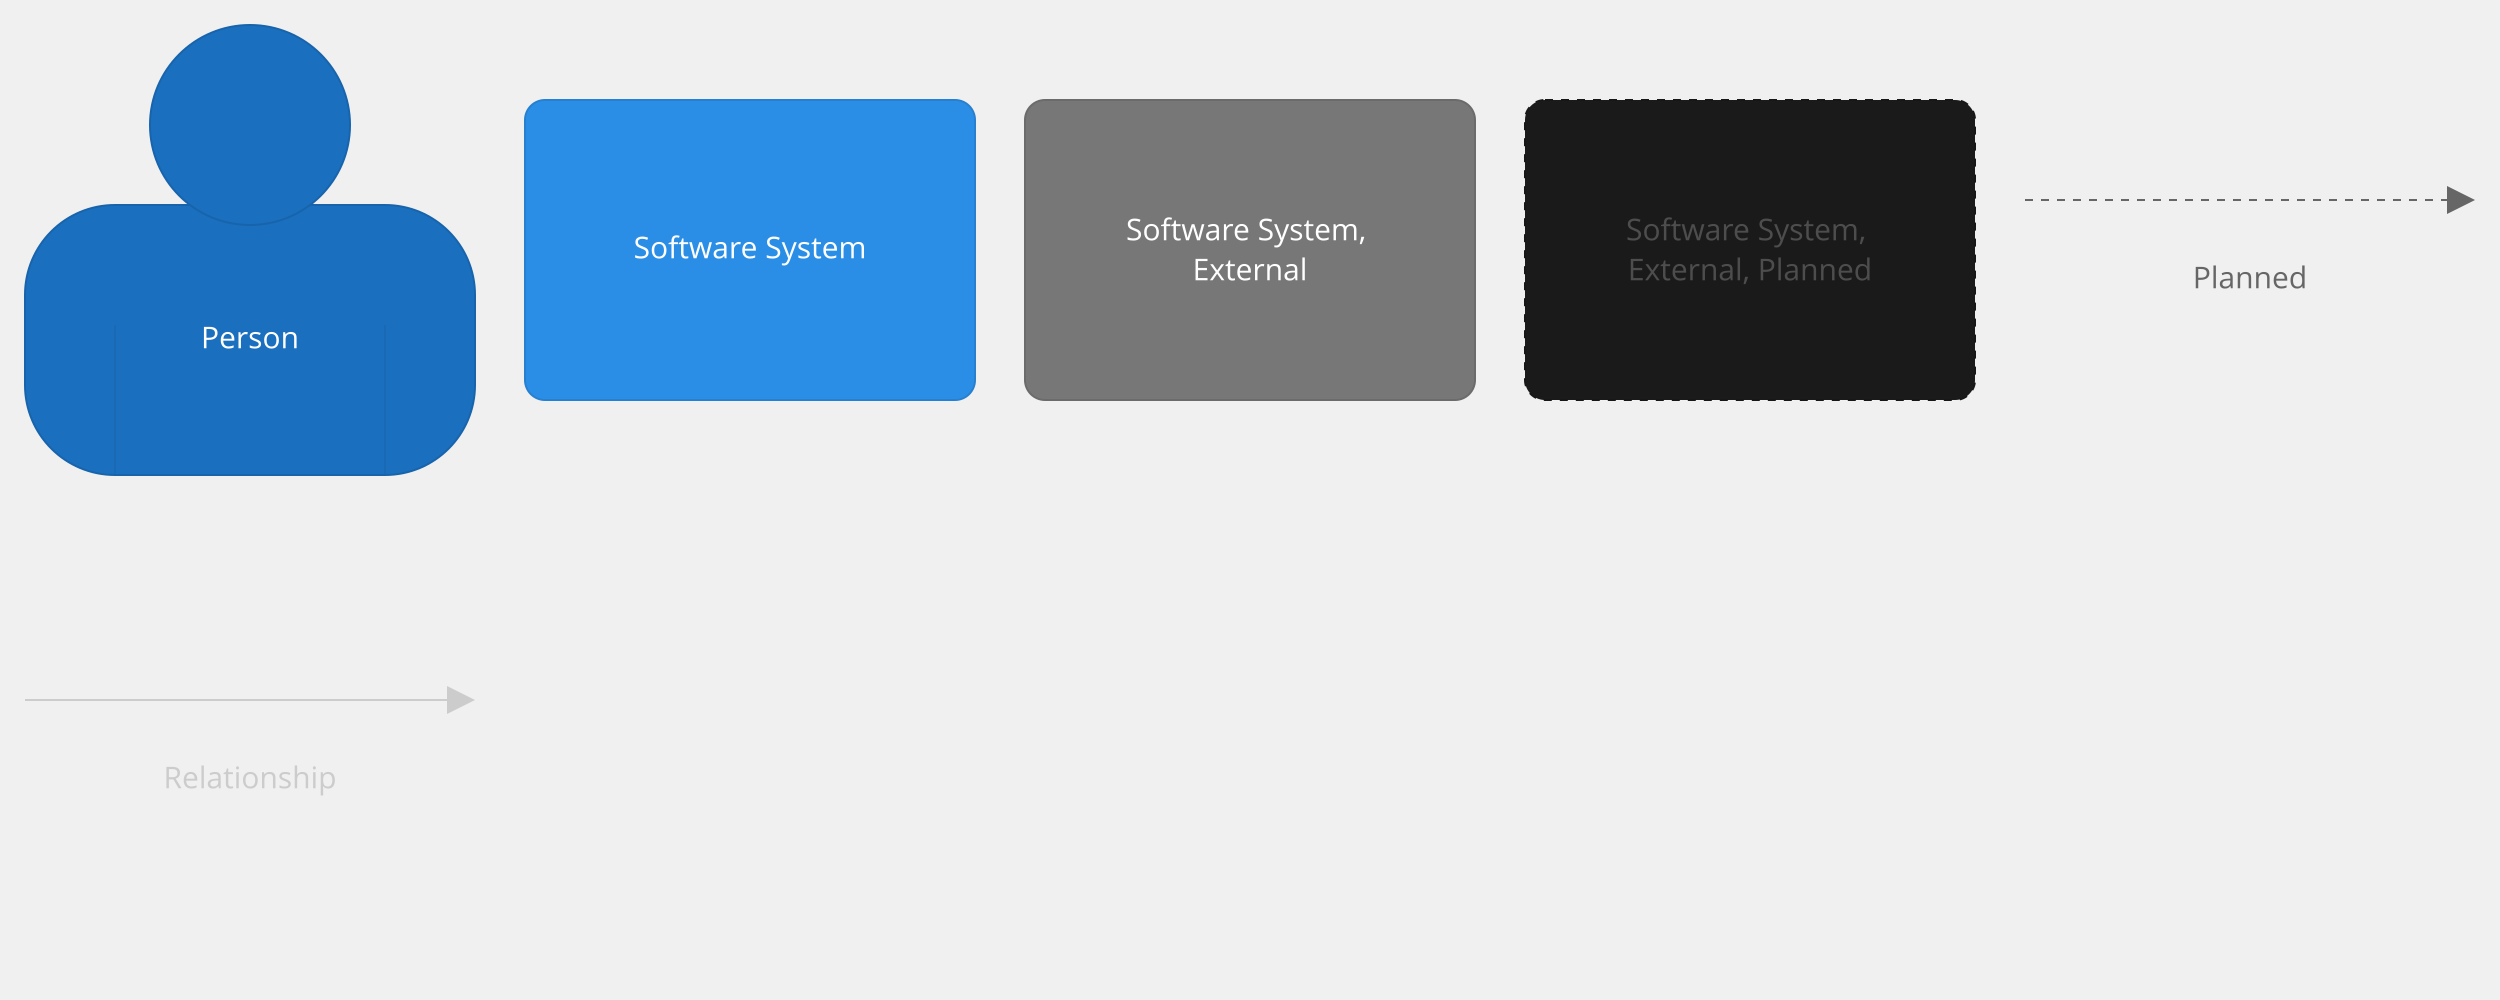
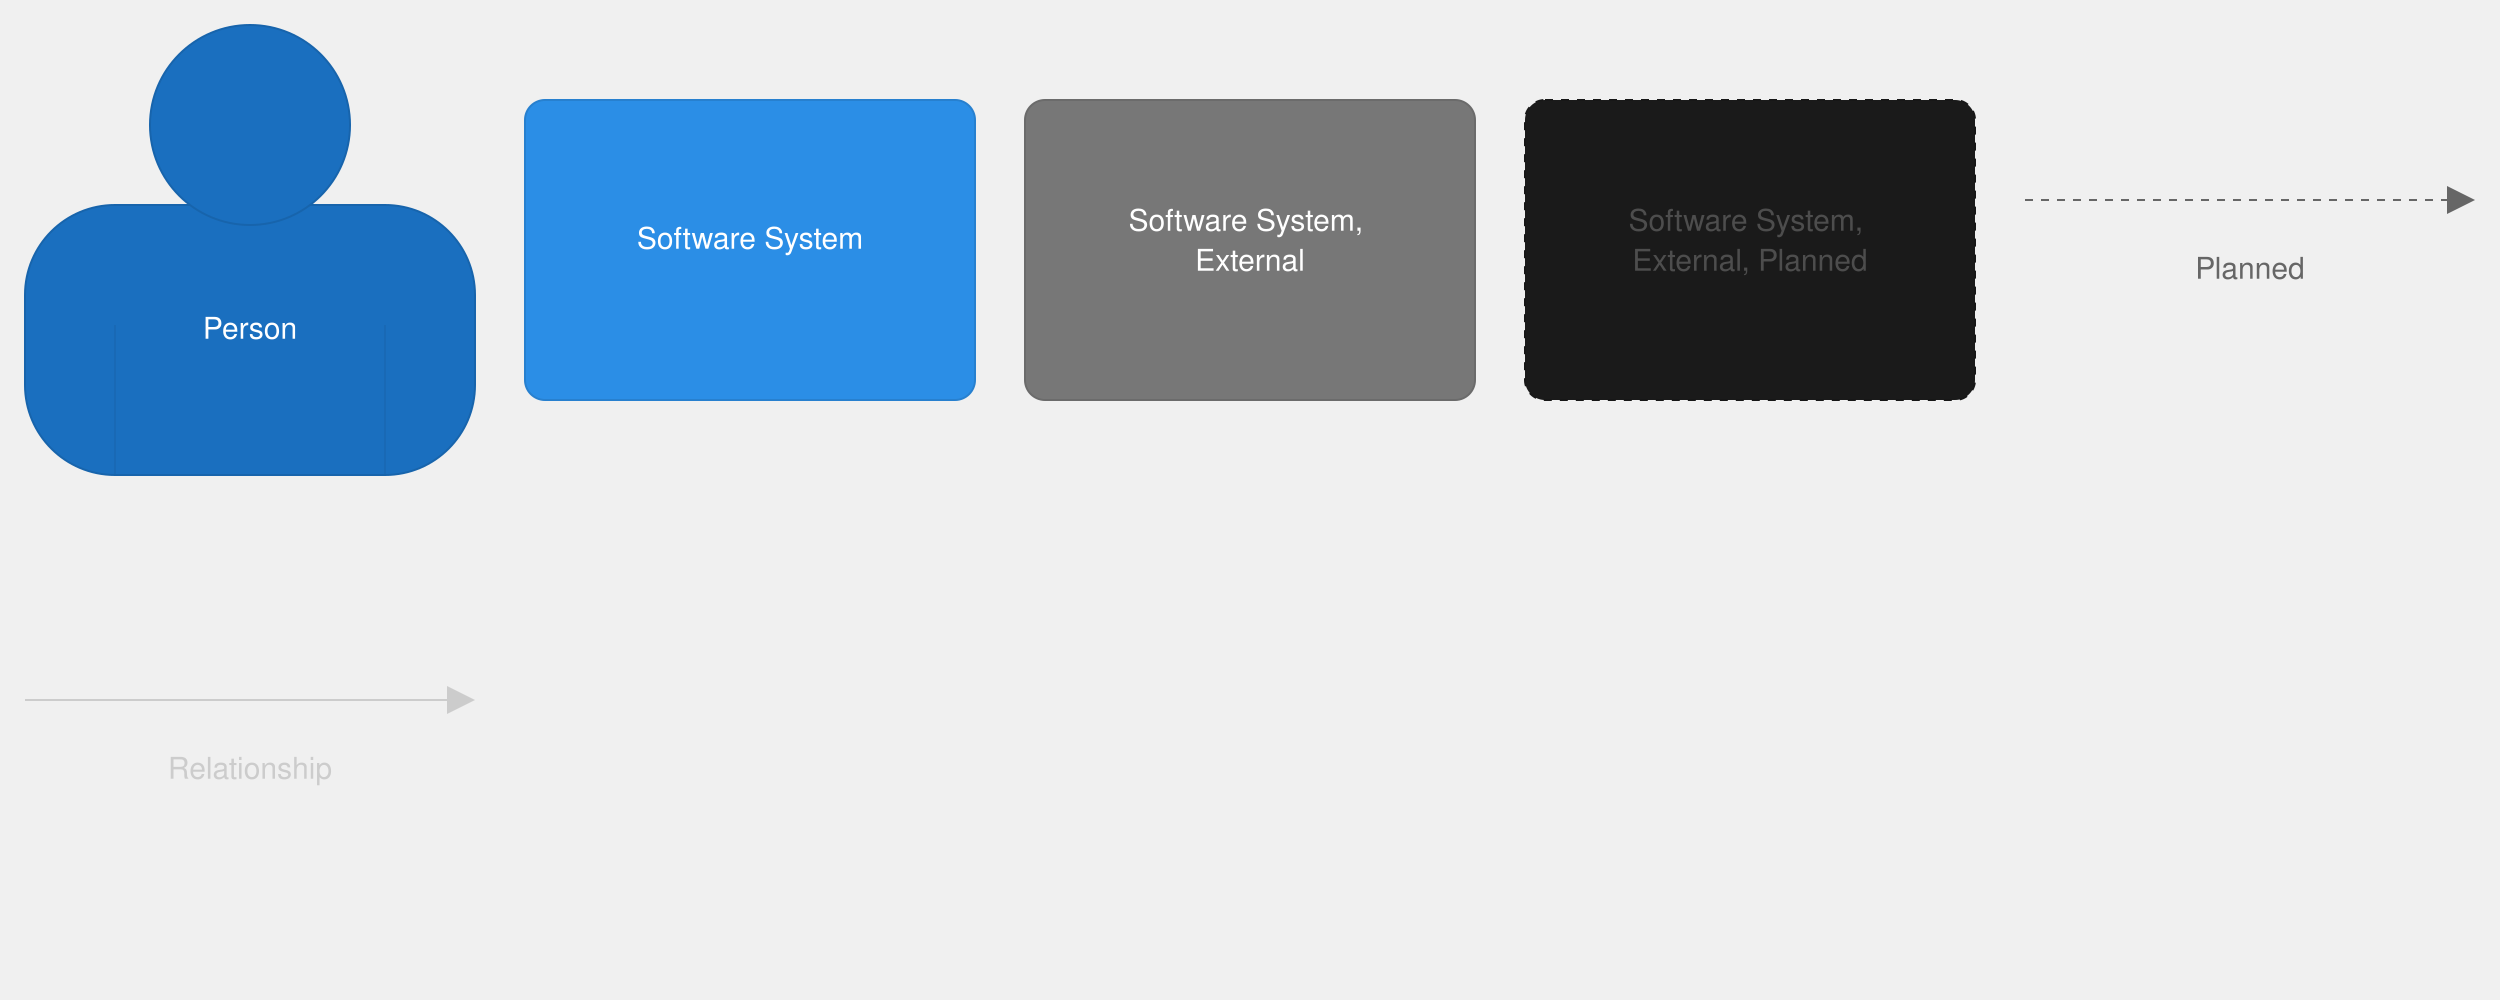
<svg xmlns="http://www.w3.org/2000/svg" version="1.1" viewBox="0 0 2500 1000" style="background: #0e1117">
  <g transform="translate(25,25)">
    <rect x="0" y="180" width="450" height="270" rx="90" fill="#1a6fbf" stroke-width="2" stroke="#1764ac" stroke-dasharray="" />
    <circle cx="225" cy="100" r="100" fill="#1a6fbf" stroke-width="2" stroke="#1764ac" stroke-dasharray="" />
    <line x1="90" y1="300" x2="90" y2="450" stroke-width="1" stroke="#1764ac" stroke-dasharray="" />
    <line x1="360" y1="300" x2="360" y2="450" stroke-width="1" stroke="#1764ac" stroke-dasharray="" />
-     <text x="225" y="260" text-anchor="middle" dominant-baseline="hanging" fill="#ffffff" font-size="30px" font-family="Open Sans, Tahoma, Arial">
+     <text x="225" y="260" text-anchor="middle" dominant-baseline="hanging" fill="#ffffff" font-size="30px" font-family="Tahoma, Verdana, Helvetica, Arial">
      <tspan x="225" dy="40px">Person</tspan>
    </text>
  </g>
  <g transform="translate(525,100)">
    <rect width="450" height="300" rx="20" ry="20" x="0" y="0" fill="#2b8ee6" stroke-width="2" stroke="#2780cf" stroke-dasharray="" />
-     <text x="225" y="95" text-anchor="middle" dominant-baseline="hanging" fill="#ffffff" font-size="30px" font-family="Open Sans, Tahoma, Arial">
+     <text x="225" y="95" text-anchor="middle" dominant-baseline="hanging" fill="#ffffff" font-size="30px" font-family="Tahoma, Verdana, Helvetica, Arial">
      <tspan x="225" dy="40px">Software System</tspan>
    </text>
  </g>
  <g transform="translate(1025,100)">
    <rect width="450" height="300" rx="20" ry="20" x="0" y="0" fill="#777777" stroke-width="2" stroke="#6b6b6b" stroke-dasharray="" />
-     <text x="225" y="77" text-anchor="middle" dominant-baseline="hanging" fill="#ffffff" font-size="30px" font-family="Open Sans, Tahoma, Arial">
+     <text x="225" y="77" text-anchor="middle" dominant-baseline="hanging" fill="#ffffff" font-size="30px" font-family="Tahoma, Verdana, Helvetica, Arial">
      <tspan x="225" dy="40px">Software System,</tspan>
      <tspan x="225" dy="40px">External</tspan>
    </text>
  </g>
  <g transform="translate(1525,100)">
    <rect width="450" height="300" rx="20" ry="20" x="0" y="0" fill="#1a1a1a" stroke-width="2" stroke="#171717" stroke-dasharray="8,8" />
-     <text x="225" y="77" text-anchor="middle" dominant-baseline="hanging" fill="#4d4d4d" font-size="30px" font-family="Open Sans, Tahoma, Arial">
+     <text x="225" y="77" text-anchor="middle" dominant-baseline="hanging" fill="#4d4d4d" font-size="30px" font-family="Tahoma, Verdana, Helvetica, Arial">
      <tspan x="225" dy="40px">Software System,</tspan>
      <tspan x="225" dy="40px">External, Planned</tspan>
    </text>
  </g>
  <g transform="translate(2025,170)">
    <path d="M422,0 L422,44 L450,30 L 422,16" style="fill:#666666" />
    <path d="M0,30 L422,30" style="stroke:#666666; stroke-width: 2; fill: none; stroke-dasharray: 8 8;" />
-     <text x="225" y="55" text-anchor="middle" dominant-baseline="hanging" fill="#666666" font-size="30px" font-family="Open Sans, Tahoma, Arial">
+     <text x="225" y="55" text-anchor="middle" dominant-baseline="hanging" fill="#666666" font-size="30px" font-family="Tahoma, Verdana, Helvetica, Arial">
      <tspan x="225" dy="40px">Planned</tspan>
    </text>
  </g>
  <g transform="translate(25,670)">
    <path d="M422,0 L422,44 L450,30 L 422,16" style="fill:#cccccc" />
    <path d="M0,30 L422,30" style="stroke:#cccccc; stroke-width: 2; fill: none; stroke-dasharray: ;" />
-     <text x="225" y="55" text-anchor="middle" dominant-baseline="hanging" fill="#cccccc" font-size="30px" font-family="Open Sans, Tahoma, Arial">
+     <text x="225" y="55" text-anchor="middle" dominant-baseline="hanging" fill="#cccccc" font-size="30px" font-family="Tahoma, Verdana, Helvetica, Arial">
      <tspan x="225" dy="40px">Relationship</tspan>
    </text>
  </g>
</svg>
